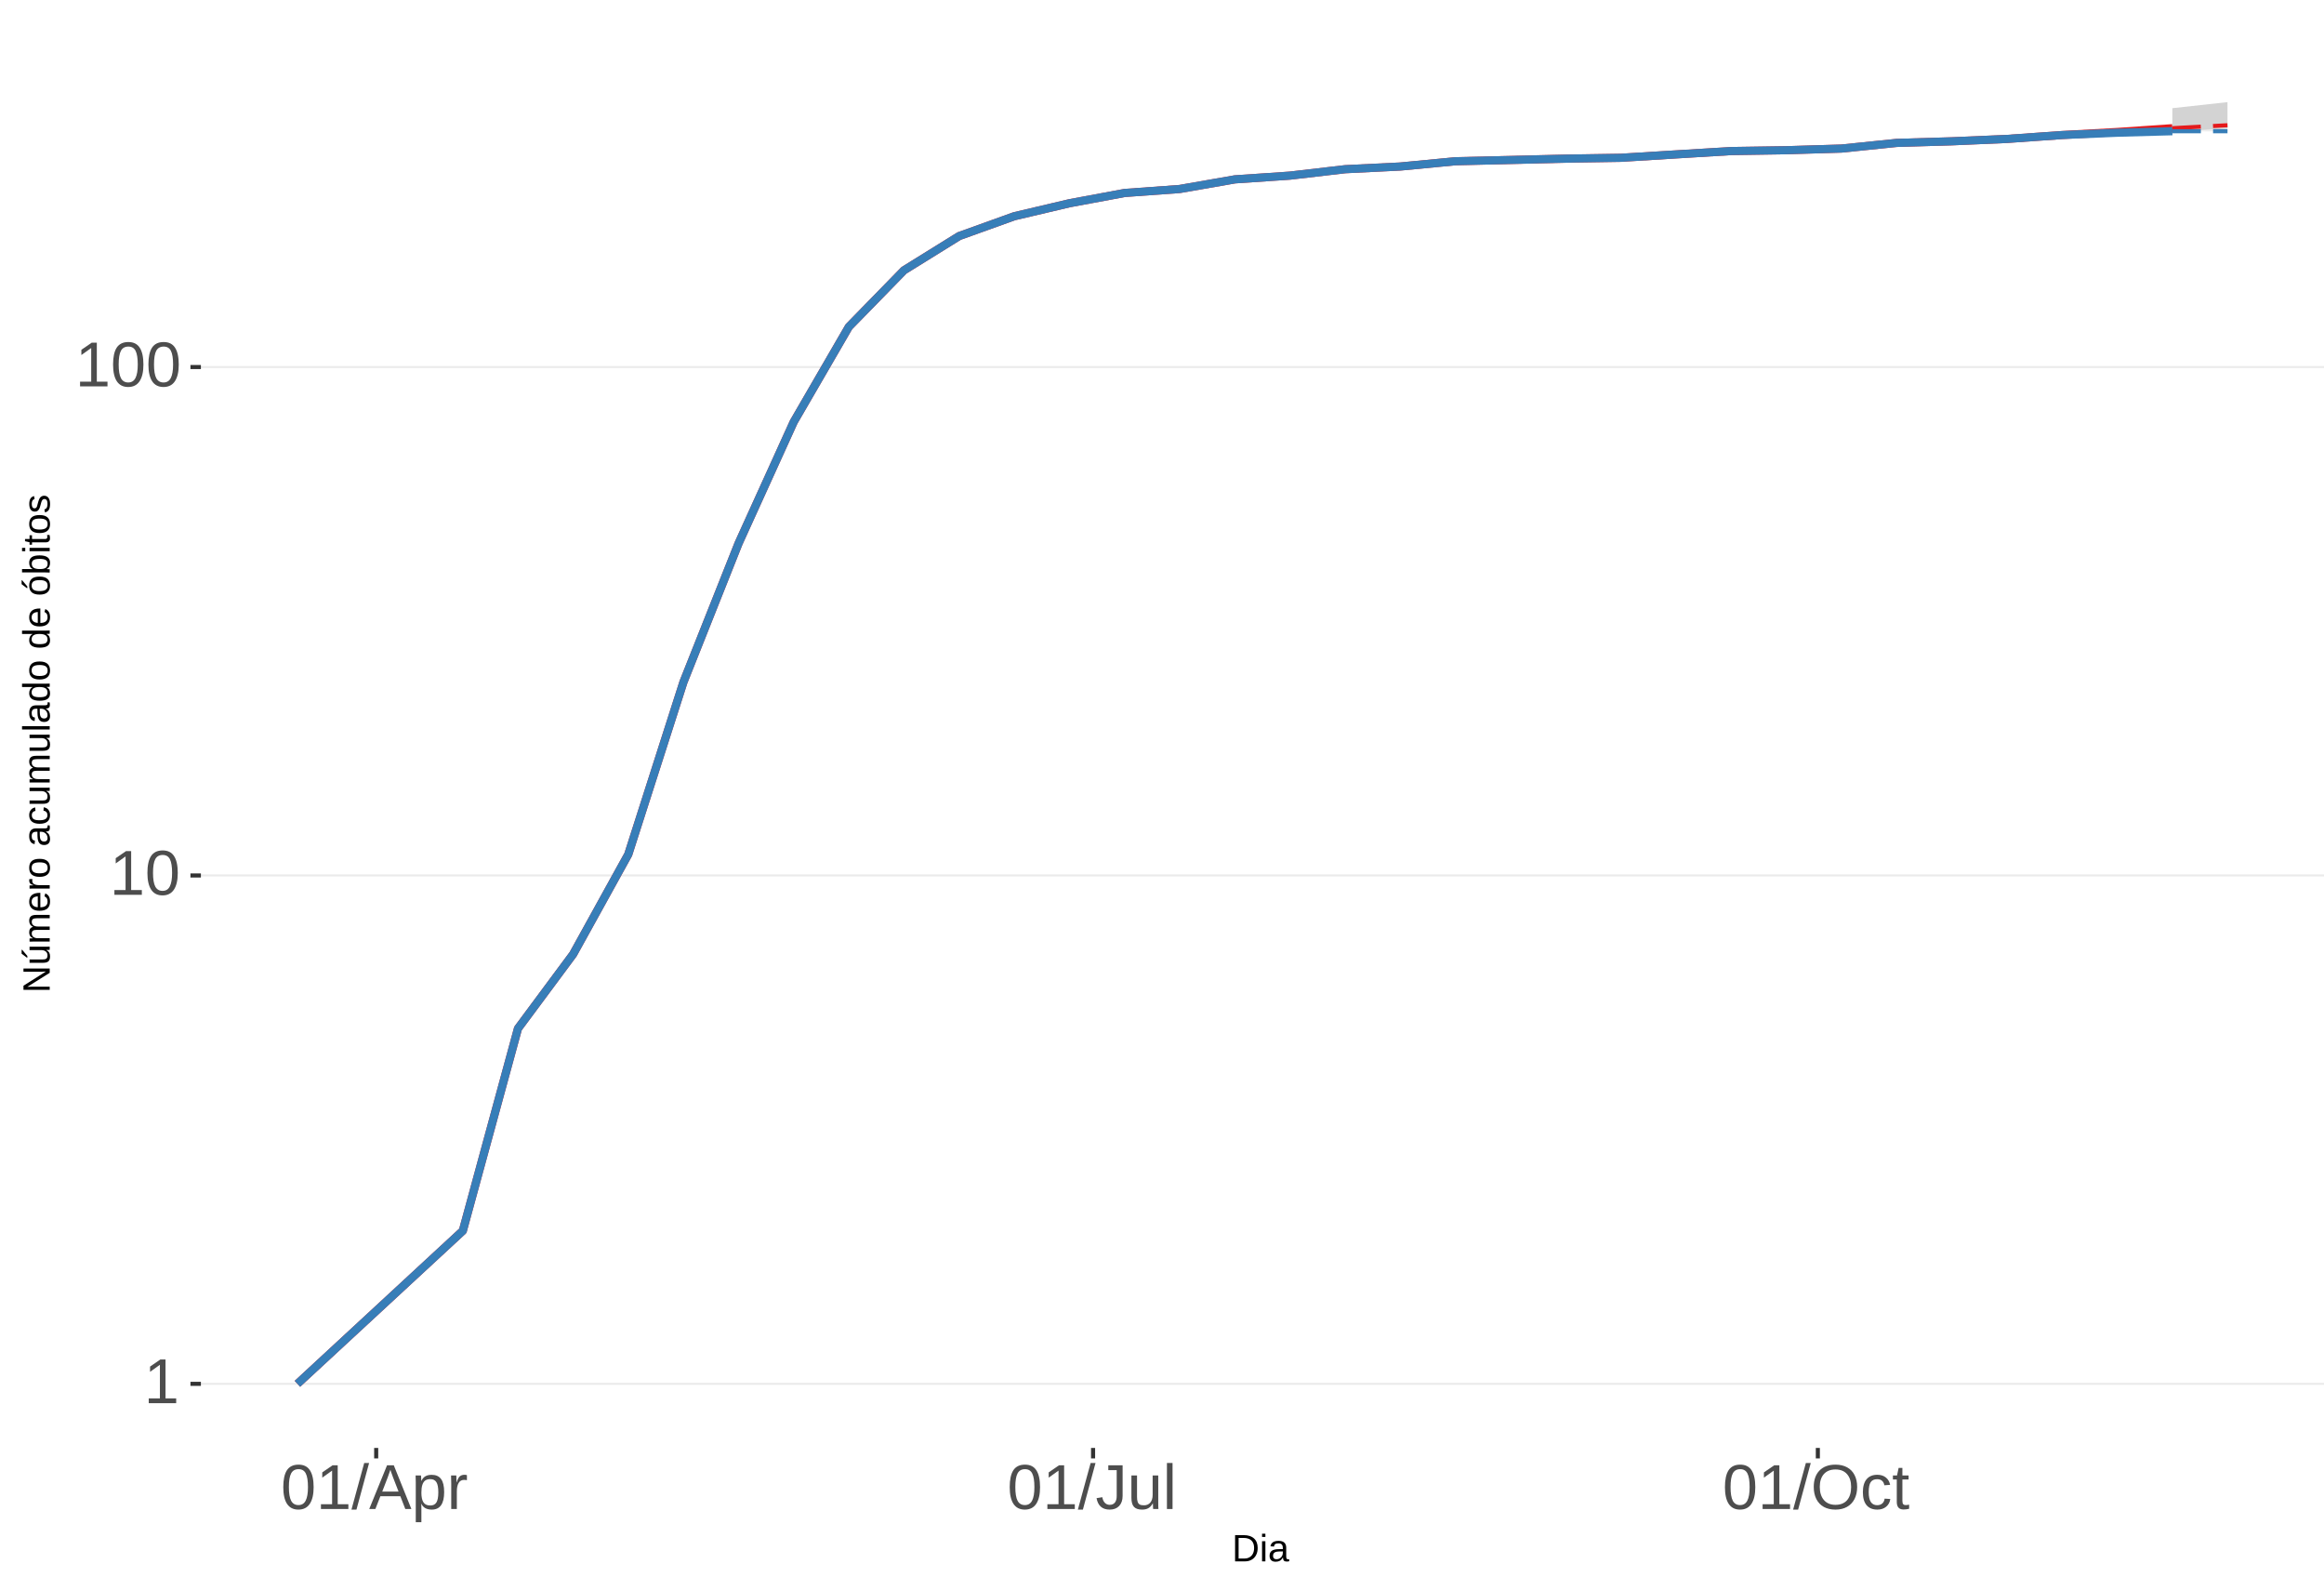
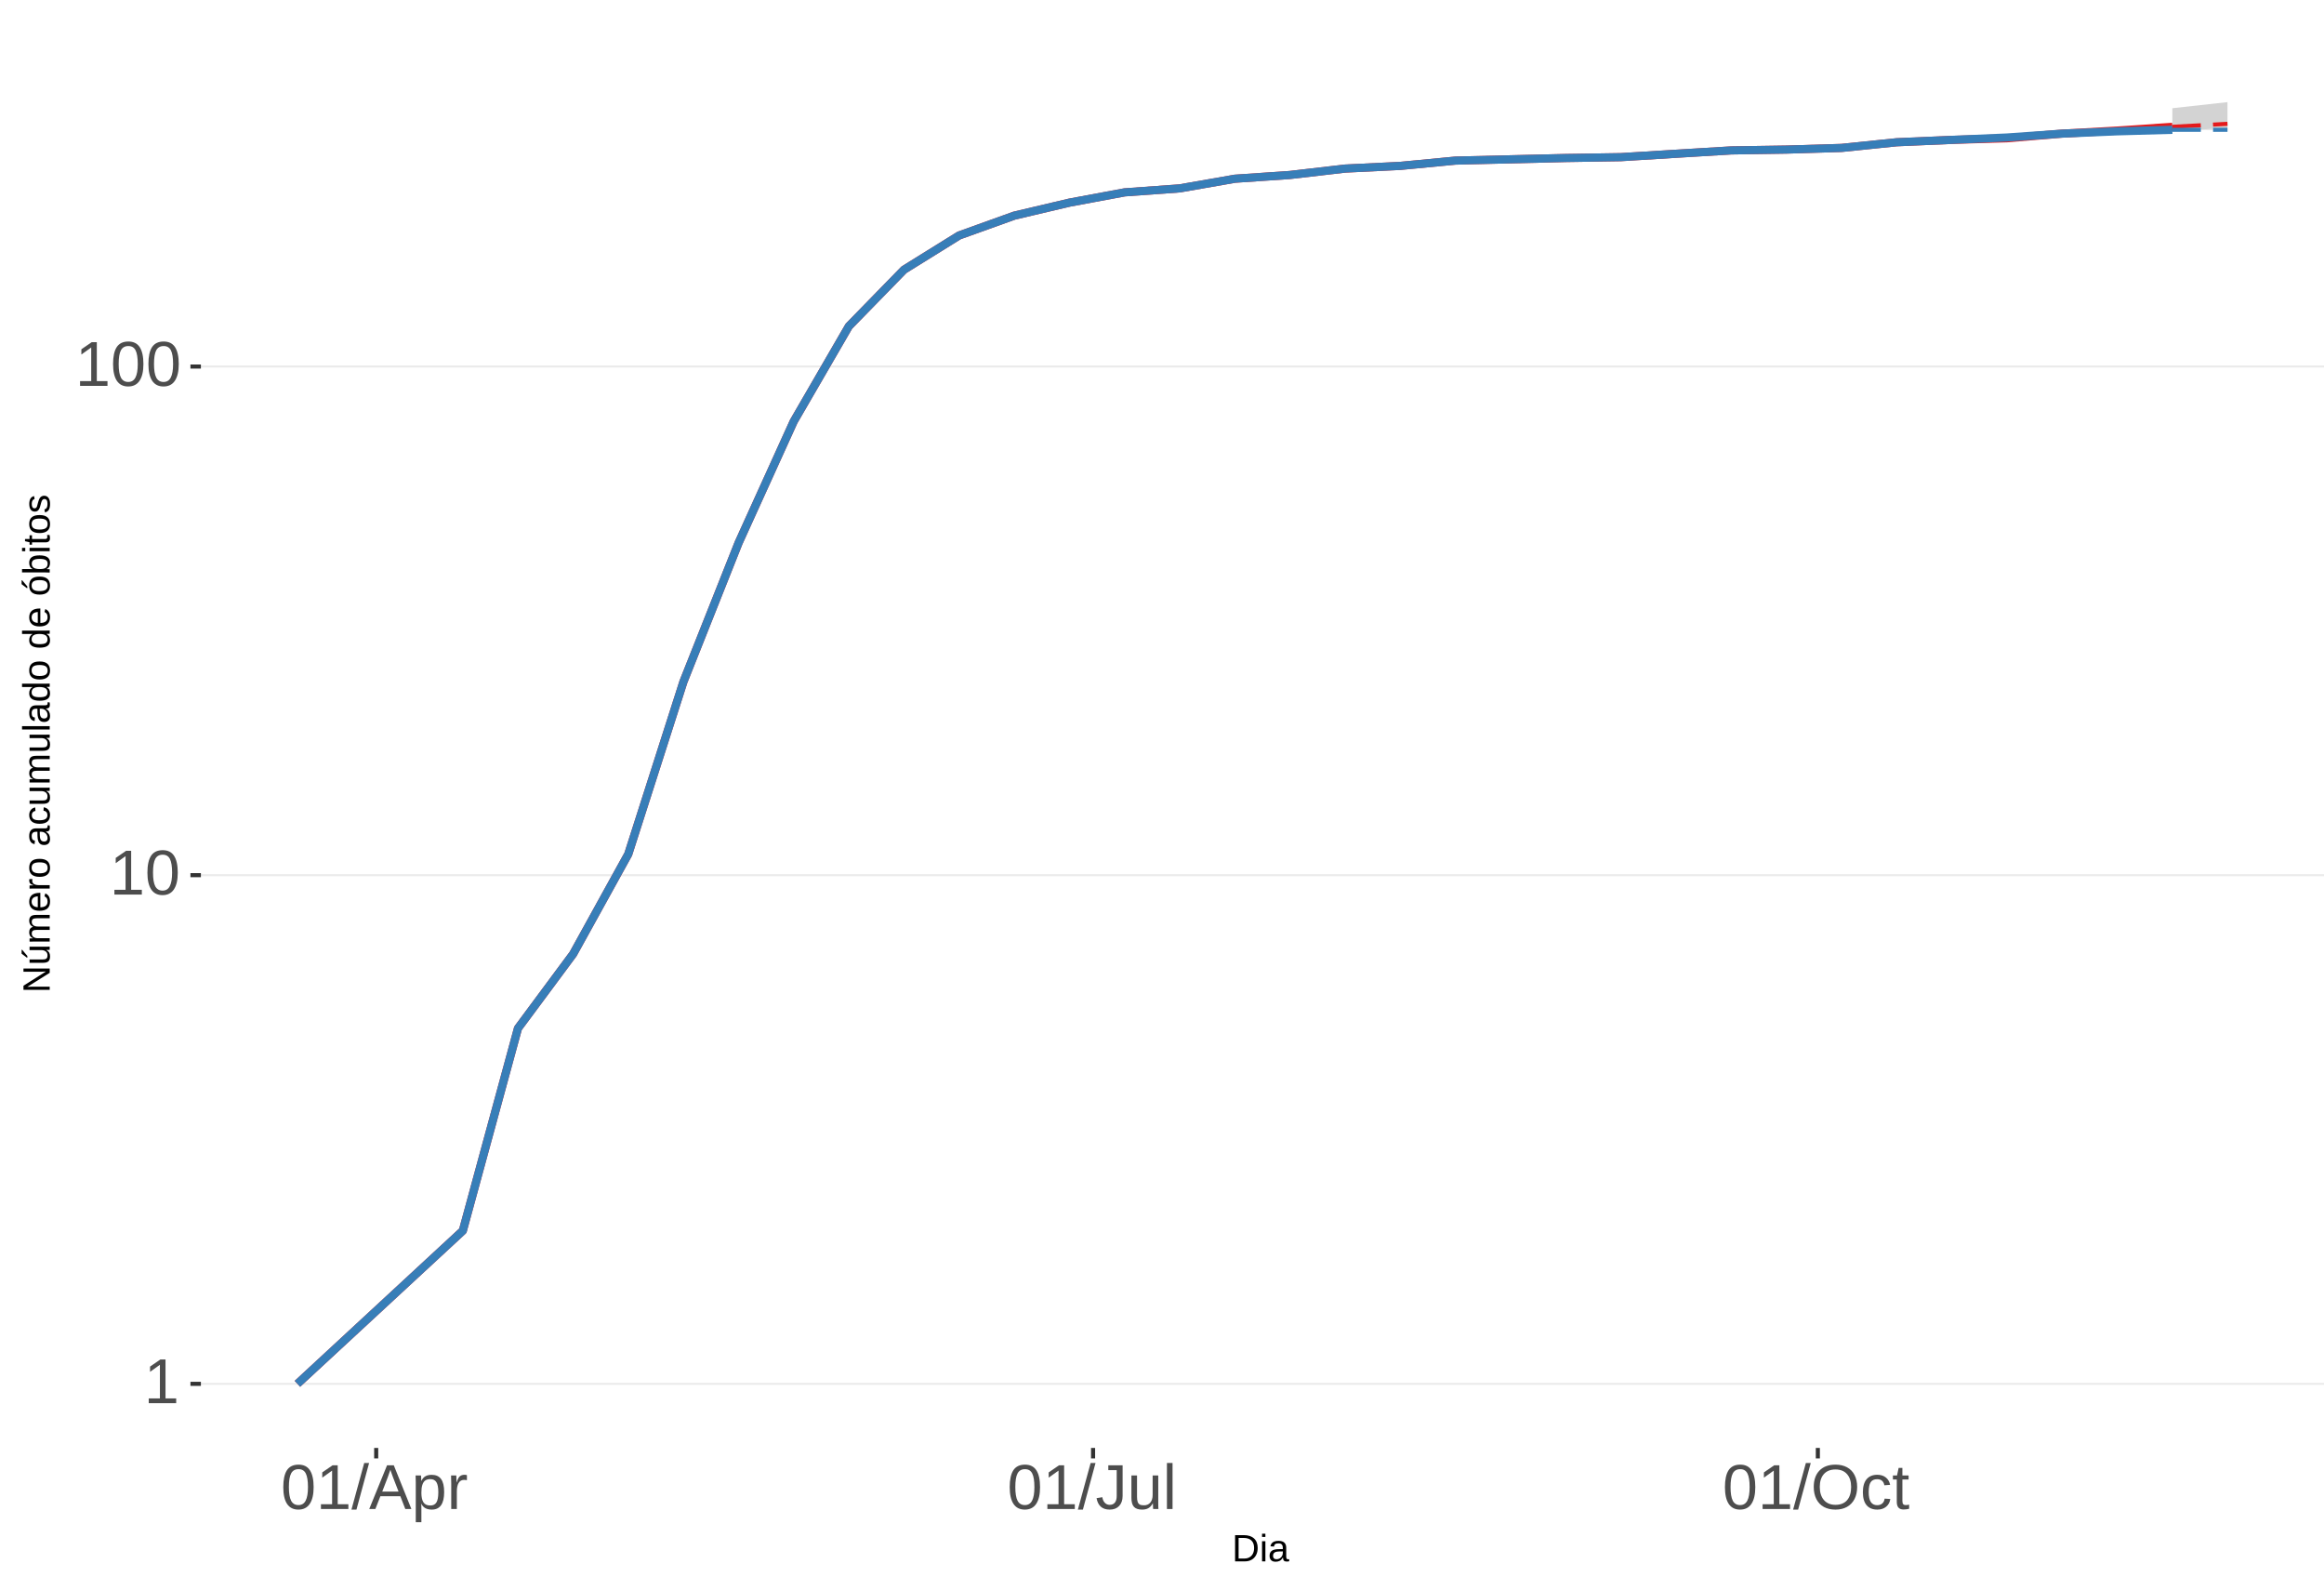
<svg xmlns="http://www.w3.org/2000/svg" xmlns:xlink="http://www.w3.org/1999/xlink" width="609pt" height="413pt" viewBox="0 0 609 413" version="1.1">
  <defs>
    <g>
      <symbol overflow="visible" id="glyph0-0">
        <path style="stroke:none;" d="M 1.672 -11.453 L 10.812 -11.453 L 10.812 0 L 1.672 0 Z M 2.281 -10.844 L 2.281 -0.625 L 10.203 -0.625 L 10.203 -10.844 Z M 2.281 -10.844 " />
      </symbol>
      <symbol overflow="visible" id="glyph0-1">
        <path style="stroke:none;" d="M 1.266 0 L 1.266 -1.25 L 4.188 -1.25 L 4.188 -10.062 L 1.609 -8.219 L 1.609 -9.594 L 4.312 -11.453 L 5.656 -11.453 L 5.656 -1.25 L 8.453 -1.25 L 8.453 0 Z M 1.266 0 " />
      </symbol>
      <symbol overflow="visible" id="glyph0-2">
        <path style="stroke:none;" d="M 8.609 -5.734 C 8.609 -3.816 8.27 -2.352 7.594 -1.344 C 6.926 -0.344 5.93 0.156 4.609 0.156 C 3.297 0.156 2.305 -0.344 1.641 -1.344 C 0.984 -2.344 0.656 -3.805 0.656 -5.734 C 0.656 -7.703 0.973 -9.176 1.609 -10.156 C 2.254 -11.133 3.27 -11.625 4.656 -11.625 C 6.008 -11.625 7.004 -11.129 7.641 -10.141 C 8.285 -9.148 8.609 -7.68 8.609 -5.734 Z M 7.125 -5.734 C 7.125 -7.391 6.93 -8.586 6.547 -9.328 C 6.172 -10.066 5.539 -10.438 4.656 -10.438 C 3.758 -10.438 3.113 -10.07 2.719 -9.344 C 2.32 -8.613 2.125 -7.41 2.125 -5.734 C 2.125 -4.109 2.32 -2.914 2.719 -2.156 C 3.125 -1.406 3.758 -1.031 4.625 -1.031 C 5.488 -1.031 6.117 -1.414 6.516 -2.188 C 6.922 -2.957 7.125 -4.141 7.125 -5.734 Z M 7.125 -5.734 " />
      </symbol>
      <symbol overflow="visible" id="glyph0-3">
        <path style="stroke:none;" d="M 0 0.156 L 3.344 -12.062 L 4.625 -12.062 L 1.312 0.156 Z M 0 0.156 " />
      </symbol>
      <symbol overflow="visible" id="glyph0-4">
        <path style="stroke:none;" d="M 9.484 0 L 8.188 -3.344 L 2.953 -3.344 L 1.641 0 L 0.031 0 L 4.703 -11.453 L 6.469 -11.453 L 11.078 0 Z M 5.578 -10.281 L 5.5 -10.062 C 5.363 -9.613 5.16 -9.035 4.891 -8.328 L 3.438 -4.562 L 7.719 -4.562 L 6.25 -8.344 C 6.094 -8.719 5.941 -9.141 5.797 -9.609 Z M 5.578 -10.281 " />
      </symbol>
      <symbol overflow="visible" id="glyph0-5">
        <path style="stroke:none;" d="M 8.562 -4.438 C 8.562 -1.375 7.484 0.156 5.328 0.156 C 3.973 0.156 3.062 -0.348 2.594 -1.359 L 2.547 -1.359 C 2.578 -1.316 2.594 -0.859 2.594 0.016 L 2.594 3.453 L 1.125 3.453 L 1.125 -7 C 1.125 -7.906 1.109 -8.504 1.078 -8.797 L 2.484 -8.797 C 2.492 -8.773 2.504 -8.695 2.516 -8.562 C 2.523 -8.438 2.535 -8.234 2.547 -7.953 C 2.555 -7.68 2.562 -7.492 2.562 -7.391 L 2.609 -7.391 C 2.867 -7.93 3.211 -8.328 3.641 -8.578 C 4.066 -8.828 4.629 -8.953 5.328 -8.953 C 6.41 -8.953 7.219 -8.586 7.75 -7.859 C 8.289 -7.141 8.562 -6 8.562 -4.438 Z M 7.031 -4.406 C 7.031 -5.633 6.863 -6.508 6.531 -7.031 C 6.195 -7.562 5.672 -7.828 4.953 -7.828 C 4.367 -7.828 3.91 -7.703 3.578 -7.453 C 3.254 -7.211 3.008 -6.832 2.844 -6.312 C 2.676 -5.789 2.594 -5.117 2.594 -4.297 C 2.594 -3.141 2.773 -2.285 3.141 -1.734 C 3.504 -1.191 4.102 -0.922 4.938 -0.922 C 5.664 -0.922 6.195 -1.188 6.531 -1.719 C 6.863 -2.25 7.031 -3.145 7.031 -4.406 Z M 7.031 -4.406 " />
      </symbol>
      <symbol overflow="visible" id="glyph0-6">
        <path style="stroke:none;" d="M 1.156 0 L 1.156 -6.75 C 1.156 -7.363 1.141 -8.047 1.109 -8.797 L 2.484 -8.797 C 2.523 -7.797 2.547 -7.195 2.547 -7 L 2.594 -7 C 2.82 -7.758 3.086 -8.273 3.391 -8.547 C 3.691 -8.828 4.117 -8.969 4.672 -8.969 C 4.867 -8.969 5.066 -8.938 5.266 -8.875 L 5.266 -7.547 C 5.078 -7.598 4.816 -7.625 4.484 -7.625 C 3.879 -7.625 3.414 -7.359 3.094 -6.828 C 2.781 -6.305 2.625 -5.562 2.625 -4.594 L 2.625 0 Z M 1.156 0 " />
      </symbol>
      <symbol overflow="visible" id="glyph0-7">
        <path style="stroke:none;" d="M 3.719 0.156 C 1.781 0.156 0.629 -0.844 0.266 -2.844 L 1.781 -3.094 C 1.875 -2.469 2.094 -1.977 2.438 -1.625 C 2.781 -1.27 3.207 -1.094 3.719 -1.094 C 4.289 -1.094 4.738 -1.285 5.062 -1.672 C 5.383 -2.066 5.547 -2.641 5.547 -3.391 L 5.547 -10.188 L 3.344 -10.188 L 3.344 -11.453 L 7.094 -11.453 L 7.094 -3.422 C 7.094 -2.305 6.789 -1.43 6.188 -0.797 C 5.582 -0.16 4.758 0.156 3.719 0.156 Z M 3.719 0.156 " />
      </symbol>
      <symbol overflow="visible" id="glyph0-8">
        <path style="stroke:none;" d="M 2.547 -8.797 L 2.547 -3.219 C 2.547 -2.633 2.602 -2.18 2.719 -1.859 C 2.832 -1.547 3.016 -1.316 3.266 -1.172 C 3.516 -1.035 3.883 -0.969 4.375 -0.969 C 5.07 -0.969 5.625 -1.207 6.031 -1.688 C 6.438 -2.176 6.641 -2.848 6.641 -3.703 L 6.641 -8.797 L 8.109 -8.797 L 8.109 -1.875 C 8.109 -0.852 8.125 -0.227 8.156 0 L 6.781 0 C 6.77 -0.031 6.758 -0.102 6.75 -0.219 C 6.75 -0.344 6.742 -0.477 6.734 -0.625 C 6.723 -0.781 6.711 -1.07 6.703 -1.5 L 6.688 -1.5 C 6.352 -0.895 5.961 -0.469 5.516 -0.219 C 5.078 0.031 4.531 0.156 3.875 0.156 C 2.906 0.156 2.195 -0.082 1.75 -0.562 C 1.301 -1.039 1.078 -1.832 1.078 -2.938 L 1.078 -8.797 Z M 2.547 -8.797 " />
      </symbol>
      <symbol overflow="visible" id="glyph0-9">
        <path style="stroke:none;" d="M 1.125 0 L 1.125 -12.062 L 2.594 -12.062 L 2.594 0 Z M 1.125 0 " />
      </symbol>
      <symbol overflow="visible" id="glyph0-10">
        <path style="stroke:none;" d="M 12.156 -5.781 C 12.156 -4.582 11.926 -3.531 11.469 -2.625 C 11.008 -1.727 10.352 -1.039 9.5 -0.562 C 8.645 -0.082 7.633 0.156 6.469 0.156 C 5.289 0.156 4.273 -0.078 3.422 -0.547 C 2.566 -1.023 1.91 -1.719 1.453 -2.625 C 1.004 -3.531 0.781 -4.582 0.781 -5.781 C 0.781 -7.613 1.281 -9.047 2.281 -10.078 C 3.289 -11.109 4.691 -11.625 6.484 -11.625 C 7.648 -11.625 8.66 -11.391 9.516 -10.922 C 10.367 -10.461 11.02 -9.789 11.469 -8.906 C 11.926 -8.031 12.156 -6.988 12.156 -5.781 Z M 10.578 -5.781 C 10.578 -7.207 10.219 -8.328 9.5 -9.141 C 8.789 -9.953 7.785 -10.359 6.484 -10.359 C 5.172 -10.359 4.156 -9.957 3.438 -9.156 C 2.719 -8.352 2.359 -7.227 2.359 -5.781 C 2.359 -4.344 2.719 -3.203 3.438 -2.359 C 4.164 -1.516 5.176 -1.094 6.469 -1.094 C 7.789 -1.094 8.805 -1.5 9.516 -2.312 C 10.223 -3.133 10.578 -4.289 10.578 -5.781 Z M 10.578 -5.781 " />
      </symbol>
      <symbol overflow="visible" id="glyph0-11">
        <path style="stroke:none;" d="M 2.234 -4.438 C 2.234 -3.27 2.414 -2.406 2.781 -1.844 C 3.156 -1.281 3.711 -1 4.453 -1 C 4.973 -1 5.406 -1.141 5.75 -1.422 C 6.102 -1.703 6.32 -2.133 6.406 -2.719 L 7.891 -2.625 C 7.773 -1.77 7.41 -1.094 6.797 -0.594 C 6.191 -0.094 5.426 0.156 4.5 0.156 C 3.27 0.156 2.328 -0.227 1.672 -1 C 1.023 -1.781 0.703 -2.914 0.703 -4.406 C 0.703 -5.883 1.023 -7.016 1.672 -7.797 C 2.328 -8.578 3.266 -8.969 4.484 -8.969 C 5.379 -8.969 6.125 -8.734 6.719 -8.266 C 7.312 -7.797 7.688 -7.148 7.844 -6.328 L 6.328 -6.219 C 6.254 -6.707 6.062 -7.094 5.75 -7.375 C 5.445 -7.664 5.008 -7.812 4.438 -7.812 C 3.664 -7.812 3.102 -7.551 2.75 -7.031 C 2.406 -6.52 2.234 -5.656 2.234 -4.438 Z M 2.234 -4.438 " />
      </symbol>
      <symbol overflow="visible" id="glyph0-12">
        <path style="stroke:none;" d="M 4.5 -0.062 C 4.02 0.062 3.531 0.125 3.031 0.125 C 1.852 0.125 1.266 -0.535 1.266 -1.859 L 1.266 -7.734 L 0.25 -7.734 L 0.25 -8.797 L 1.328 -8.797 L 1.75 -10.766 L 2.734 -10.766 L 2.734 -8.797 L 4.359 -8.797 L 4.359 -7.734 L 2.734 -7.734 L 2.734 -2.172 C 2.734 -1.754 2.801 -1.457 2.938 -1.281 C 3.07 -1.113 3.312 -1.031 3.656 -1.031 C 3.852 -1.031 4.133 -1.066 4.5 -1.141 Z M 4.5 -0.062 " />
      </symbol>
      <symbol overflow="visible" id="glyph1-0">
        <path style="stroke:none;" d="M 1 -6.875 L 6.5 -6.875 L 6.5 0 L 1 0 Z M 1.375 -6.516 L 1.375 -0.375 L 6.125 -0.375 L 6.125 -6.516 Z M 1.375 -6.516 " />
      </symbol>
      <symbol overflow="visible" id="glyph1-1">
        <path style="stroke:none;" d="M 6.75 -3.516 C 6.75 -2.805 6.609 -2.18 6.328 -1.641 C 6.047 -1.109 5.648 -0.703 5.141 -0.422 C 4.641 -0.141 4.055 0 3.391 0 L 0.828 0 L 0.828 -6.875 L 3.094 -6.875 C 4.258 -6.875 5.16 -6.582 5.797 -6 C 6.43 -5.414 6.75 -4.586 6.75 -3.516 Z M 5.812 -3.516 C 5.812 -4.367 5.578 -5.02 5.109 -5.469 C 4.641 -5.914 3.961 -6.141 3.078 -6.141 L 1.75 -6.141 L 1.75 -0.75 L 3.281 -0.75 C 3.789 -0.75 4.234 -0.859 4.609 -1.078 C 4.992 -1.297 5.289 -1.613 5.5 -2.031 C 5.707 -2.445 5.812 -2.941 5.812 -3.516 Z M 5.812 -3.516 " />
      </symbol>
      <symbol overflow="visible" id="glyph1-2">
        <path style="stroke:none;" d="M 0.672 -6.406 L 0.672 -7.25 L 1.547 -7.25 L 1.547 -6.406 Z M 0.672 0 L 0.672 -5.281 L 1.547 -5.281 L 1.547 0 Z M 0.672 0 " />
      </symbol>
      <symbol overflow="visible" id="glyph1-3">
        <path style="stroke:none;" d="M 2.016 0.094 C 1.484 0.094 1.082 -0.047 0.812 -0.328 C 0.551 -0.609 0.422 -0.988 0.422 -1.469 C 0.422 -2.02 0.598 -2.441 0.953 -2.734 C 1.316 -3.023 1.898 -3.18 2.703 -3.203 L 3.891 -3.219 L 3.891 -3.516 C 3.891 -3.941 3.797 -4.25 3.609 -4.438 C 3.43 -4.625 3.148 -4.719 2.766 -4.719 C 2.367 -4.719 2.078 -4.648 1.891 -4.516 C 1.711 -4.379 1.609 -4.164 1.578 -3.875 L 0.656 -3.953 C 0.812 -4.898 1.52 -5.375 2.781 -5.375 C 3.445 -5.375 3.945 -5.223 4.281 -4.922 C 4.613 -4.617 4.781 -4.18 4.781 -3.609 L 4.781 -1.328 C 4.781 -1.066 4.812 -0.867 4.875 -0.734 C 4.945 -0.609 5.082 -0.547 5.281 -0.547 C 5.363 -0.547 5.457 -0.555 5.562 -0.578 L 5.562 -0.031 C 5.344 0.02 5.117 0.047 4.891 0.047 C 4.555 0.047 4.316 -0.035 4.172 -0.203 C 4.023 -0.379 3.941 -0.648 3.922 -1.016 L 3.891 -1.016 C 3.672 -0.609 3.41 -0.32 3.109 -0.156 C 2.805 0.008 2.441 0.094 2.016 0.094 Z M 2.219 -0.562 C 2.539 -0.562 2.828 -0.633 3.078 -0.781 C 3.328 -0.926 3.523 -1.125 3.672 -1.375 C 3.816 -1.633 3.891 -1.898 3.891 -2.172 L 3.891 -2.609 L 2.938 -2.594 C 2.52 -2.582 2.203 -2.535 1.984 -2.453 C 1.773 -2.379 1.613 -2.258 1.5 -2.094 C 1.383 -1.938 1.328 -1.723 1.328 -1.453 C 1.328 -1.172 1.406 -0.953 1.562 -0.797 C 1.719 -0.641 1.938 -0.562 2.219 -0.562 Z M 2.219 -0.562 " />
      </symbol>
      <symbol overflow="visible" id="glyph2-0">
        <path style="stroke:none;" d="M -6.875 -1 L -6.875 -6.5 L 0 -6.5 L 0 -1 Z M -6.516 -1.375 L -0.375 -1.375 L -0.375 -6.125 L -6.516 -6.125 Z M -6.516 -1.375 " />
      </symbol>
      <symbol overflow="visible" id="glyph2-1">
        <path style="stroke:none;" d="M 0 -5.281 L -5.859 -1.609 L -5.391 -1.625 L -4.578 -1.656 L 0 -1.656 L 0 -0.828 L -6.875 -0.828 L -6.875 -1.906 L -0.984 -5.625 C -1.617 -5.582 -2.082 -5.562 -2.375 -5.562 L -6.875 -5.562 L -6.875 -6.406 L 0 -6.406 Z M 0 -5.281 " />
      </symbol>
      <symbol overflow="visible" id="glyph2-2">
        <path style="stroke:none;" d="M -5.281 -1.562 L -1.938 -1.562 C -1.582 -1.562 -1.305 -1.594 -1.109 -1.656 C -0.922 -1.727 -0.785 -1.836 -0.703 -1.984 C -0.617 -2.141 -0.578 -2.363 -0.578 -2.656 C -0.578 -3.07 -0.723 -3.398 -1.016 -3.641 C -1.305 -3.891 -1.707 -4.016 -2.219 -4.016 L -5.281 -4.016 L -5.281 -4.906 L -1.125 -4.906 C -0.508 -4.906 -0.133 -4.91 0 -4.922 L 0 -4.094 C -0.02 -4.094 -0.062 -4.086 -0.125 -4.078 C -0.195 -4.078 -0.281 -4.07 -0.375 -4.062 C -0.469 -4.062 -0.645 -4.062 -0.906 -4.062 L -0.906 -4.047 C -0.539 -3.848 -0.281 -3.613 -0.125 -3.344 C 0.02 -3.082 0.094 -2.754 0.094 -2.359 C 0.094 -1.773 -0.047 -1.348 -0.328 -1.078 C -0.617 -0.816 -1.098 -0.688 -1.766 -0.688 L -5.281 -0.688 Z M -5.859 -2.031 L -5.969 -2.031 L -7.359 -3.078 L -7.359 -4.094 L -7.219 -4.094 L -5.859 -2.484 Z M -5.859 -2.031 " />
      </symbol>
      <symbol overflow="visible" id="glyph2-3">
        <path style="stroke:none;" d="M 0 -3.75 L -3.344 -3.75 C -3.852 -3.75 -4.207 -3.676 -4.406 -3.531 C -4.602 -3.395 -4.703 -3.145 -4.703 -2.781 C -4.703 -2.406 -4.555 -2.109 -4.266 -1.891 C -3.984 -1.672 -3.582 -1.562 -3.062 -1.562 L 0 -1.562 L 0 -0.688 L -4.156 -0.688 C -4.77 -0.688 -5.145 -0.68 -5.281 -0.672 L -5.281 -1.5 C -5.27 -1.5 -5.227 -1.5 -5.156 -1.5 C -5.082 -1.508 -5 -1.516 -4.906 -1.516 C -4.812 -1.523 -4.633 -1.531 -4.375 -1.531 L -4.375 -1.547 C -4.75 -1.734 -5.008 -1.945 -5.156 -2.188 C -5.301 -2.438 -5.375 -2.738 -5.375 -3.094 C -5.375 -3.488 -5.297 -3.801 -5.141 -4.031 C -4.984 -4.27 -4.727 -4.438 -4.375 -4.531 L -4.375 -4.547 C -4.727 -4.723 -4.984 -4.941 -5.141 -5.203 C -5.297 -5.461 -5.375 -5.773 -5.375 -6.141 C -5.375 -6.672 -5.227 -7.055 -4.938 -7.297 C -4.656 -7.547 -4.18 -7.672 -3.516 -7.672 L 0 -7.672 L 0 -6.797 L -3.344 -6.797 C -3.852 -6.797 -4.207 -6.723 -4.406 -6.578 C -4.602 -6.441 -4.703 -6.191 -4.703 -5.828 C -4.703 -5.453 -4.555 -5.156 -4.266 -4.938 C -3.984 -4.727 -3.582 -4.625 -3.062 -4.625 L 0 -4.625 Z M 0 -3.75 " />
      </symbol>
      <symbol overflow="visible" id="glyph2-4">
        <path style="stroke:none;" d="M -2.453 -1.344 C -1.848 -1.344 -1.379 -1.469 -1.047 -1.719 C -0.723 -1.969 -0.562 -2.336 -0.562 -2.828 C -0.562 -3.203 -0.633 -3.504 -0.781 -3.734 C -0.938 -3.961 -1.133 -4.117 -1.375 -4.203 L -1.156 -4.969 C -0.32 -4.656 0.094 -3.941 0.094 -2.828 C 0.094 -2.047 -0.133 -1.445 -0.594 -1.031 C -1.062 -0.625 -1.754 -0.422 -2.672 -0.422 C -3.547 -0.422 -4.211 -0.625 -4.672 -1.031 C -5.141 -1.445 -5.375 -2.031 -5.375 -2.781 C -5.375 -4.344 -4.441 -5.125 -2.578 -5.125 L -2.453 -5.125 Z M -3.125 -4.203 C -3.688 -4.16 -4.094 -4.02 -4.344 -3.781 C -4.602 -3.551 -4.734 -3.219 -4.734 -2.781 C -4.734 -2.352 -4.586 -2.016 -4.297 -1.766 C -4.016 -1.516 -3.625 -1.379 -3.125 -1.359 Z M -3.125 -4.203 " />
      </symbol>
      <symbol overflow="visible" id="glyph2-5">
        <path style="stroke:none;" d="M 0 -0.688 L -4.047 -0.688 C -4.422 -0.688 -4.832 -0.68 -5.281 -0.672 L -5.281 -1.5 C -4.688 -1.52 -4.328 -1.531 -4.203 -1.531 L -4.203 -1.547 C -4.66 -1.691 -4.969 -1.852 -5.125 -2.031 C -5.289 -2.219 -5.375 -2.477 -5.375 -2.812 C -5.375 -2.926 -5.359 -3.047 -5.328 -3.172 L -4.531 -3.172 C -4.562 -3.047 -4.578 -2.891 -4.578 -2.703 C -4.578 -2.336 -4.422 -2.055 -4.109 -1.859 C -3.797 -1.672 -3.344 -1.578 -2.75 -1.578 L 0 -1.578 Z M 0 -0.688 " />
      </symbol>
      <symbol overflow="visible" id="glyph2-6">
        <path style="stroke:none;" d="M -2.641 -5.141 C -1.723 -5.141 -1.035 -4.938 -0.578 -4.531 C -0.129 -4.125 0.094 -3.535 0.094 -2.766 C 0.094 -1.992 -0.141 -1.41 -0.609 -1.016 C -1.078 -0.617 -1.754 -0.422 -2.641 -0.422 C -4.461 -0.422 -5.375 -1.207 -5.375 -2.781 C -5.375 -3.594 -5.148 -4.188 -4.703 -4.562 C -4.266 -4.945 -3.578 -5.141 -2.641 -5.141 Z M -2.641 -4.219 C -3.367 -4.219 -3.898 -4.109 -4.234 -3.891 C -4.566 -3.672 -4.734 -3.305 -4.734 -2.797 C -4.734 -2.285 -4.562 -1.914 -4.219 -1.688 C -3.883 -1.457 -3.359 -1.344 -2.641 -1.344 C -1.953 -1.344 -1.43 -1.453 -1.078 -1.672 C -0.723 -1.898 -0.547 -2.258 -0.547 -2.75 C -0.547 -3.281 -0.711 -3.656 -1.047 -3.875 C -1.391 -4.102 -1.922 -4.219 -2.641 -4.219 Z M -2.641 -4.219 " />
      </symbol>
      <symbol overflow="visible" id="glyph2-7">
        <path style="stroke:none;" d="" />
      </symbol>
      <symbol overflow="visible" id="glyph2-8">
        <path style="stroke:none;" d="M 0.094 -2.016 C 0.094 -1.484 -0.047 -1.082 -0.328 -0.812 C -0.609 -0.551 -0.988 -0.422 -1.469 -0.422 C -2.02 -0.422 -2.441 -0.598 -2.734 -0.953 C -3.023 -1.316 -3.18 -1.898 -3.203 -2.703 L -3.219 -3.891 L -3.516 -3.891 C -3.941 -3.891 -4.25 -3.797 -4.438 -3.609 C -4.625 -3.43 -4.719 -3.148 -4.719 -2.766 C -4.719 -2.367 -4.648 -2.078 -4.516 -1.891 C -4.379 -1.711 -4.164 -1.609 -3.875 -1.578 L -3.953 -0.656 C -4.898 -0.812 -5.375 -1.52 -5.375 -2.781 C -5.375 -3.445 -5.223 -3.945 -4.922 -4.281 C -4.617 -4.613 -4.18 -4.781 -3.609 -4.781 L -1.328 -4.781 C -1.066 -4.781 -0.867 -4.812 -0.734 -4.875 C -0.609 -4.945 -0.547 -5.082 -0.547 -5.281 C -0.547 -5.363 -0.555 -5.457 -0.578 -5.562 L -0.031 -5.562 C 0.02 -5.344 0.047 -5.117 0.047 -4.891 C 0.047 -4.555 -0.035 -4.316 -0.203 -4.172 C -0.379 -4.023 -0.648 -3.941 -1.016 -3.922 L -1.016 -3.891 C -0.609 -3.672 -0.32 -3.41 -0.156 -3.109 C 0.008 -2.805 0.094 -2.441 0.094 -2.016 Z M -0.562 -2.219 C -0.562 -2.539 -0.633 -2.828 -0.781 -3.078 C -0.926 -3.328 -1.125 -3.523 -1.375 -3.672 C -1.633 -3.816 -1.898 -3.891 -2.172 -3.891 L -2.609 -3.891 L -2.594 -2.938 C -2.582 -2.52 -2.535 -2.203 -2.453 -1.984 C -2.379 -1.773 -2.258 -1.613 -2.094 -1.5 C -1.938 -1.383 -1.723 -1.328 -1.453 -1.328 C -1.172 -1.328 -0.953 -1.406 -0.797 -1.562 C -0.641 -1.719 -0.562 -1.938 -0.562 -2.219 Z M -0.562 -2.219 " />
      </symbol>
      <symbol overflow="visible" id="glyph2-9">
        <path style="stroke:none;" d="M -2.672 -1.344 C -1.961 -1.344 -1.438 -1.453 -1.094 -1.672 C -0.758 -1.891 -0.594 -2.223 -0.594 -2.672 C -0.594 -2.984 -0.676 -3.242 -0.844 -3.453 C -1.02 -3.672 -1.281 -3.801 -1.625 -3.844 L -1.578 -4.734 C -1.066 -4.672 -0.66 -4.457 -0.359 -4.094 C -0.055 -3.727 0.094 -3.266 0.094 -2.703 C 0.094 -1.961 -0.133 -1.395 -0.594 -1 C -1.062 -0.613 -1.742 -0.422 -2.641 -0.422 C -3.535 -0.422 -4.211 -0.613 -4.672 -1 C -5.141 -1.395 -5.375 -1.957 -5.375 -2.688 C -5.375 -3.227 -5.234 -3.676 -4.953 -4.031 C -4.68 -4.395 -4.297 -4.617 -3.797 -4.703 L -3.734 -3.797 C -4.023 -3.754 -4.254 -3.641 -4.422 -3.453 C -4.598 -3.266 -4.688 -3.004 -4.688 -2.672 C -4.688 -2.203 -4.531 -1.863 -4.219 -1.656 C -3.914 -1.445 -3.398 -1.344 -2.672 -1.344 Z M -2.672 -1.344 " />
      </symbol>
      <symbol overflow="visible" id="glyph2-10">
        <path style="stroke:none;" d="M -5.281 -1.531 L -1.938 -1.531 C -1.582 -1.531 -1.305 -1.562 -1.109 -1.625 C -0.922 -1.695 -0.785 -1.805 -0.703 -1.953 C -0.617 -2.109 -0.578 -2.332 -0.578 -2.625 C -0.578 -3.039 -0.723 -3.367 -1.016 -3.609 C -1.305 -3.859 -1.707 -3.984 -2.219 -3.984 L -5.281 -3.984 L -5.281 -4.875 L -1.125 -4.875 C -0.508 -4.875 -0.133 -4.879 0 -4.891 L 0 -4.062 C -0.02 -4.062 -0.062 -4.055 -0.125 -4.047 C -0.195 -4.047 -0.281 -4.039 -0.375 -4.031 C -0.469 -4.031 -0.645 -4.031 -0.906 -4.031 L -0.906 -4.016 C -0.539 -3.816 -0.281 -3.582 -0.125 -3.312 C 0.02 -3.051 0.094 -2.723 0.094 -2.328 C 0.094 -1.742 -0.047 -1.316 -0.328 -1.047 C -0.617 -0.785 -1.098 -0.656 -1.766 -0.656 L -5.281 -0.656 Z M -5.281 -1.531 " />
      </symbol>
      <symbol overflow="visible" id="glyph2-11">
        <path style="stroke:none;" d="M 0 -0.672 L -7.25 -0.672 L -7.25 -1.547 L 0 -1.547 Z M 0 -0.672 " />
      </symbol>
      <symbol overflow="visible" id="glyph2-12">
        <path style="stroke:none;" d="M -0.844 -4.016 C -0.508 -3.848 -0.27 -3.629 -0.125 -3.359 C 0.02 -3.086 0.094 -2.754 0.094 -2.359 C 0.094 -1.691 -0.129 -1.203 -0.578 -0.891 C -1.023 -0.578 -1.707 -0.422 -2.625 -0.422 C -4.457 -0.422 -5.375 -1.066 -5.375 -2.359 C -5.375 -2.766 -5.301 -3.098 -5.156 -3.359 C -5.008 -3.629 -4.781 -3.848 -4.469 -4.016 L -7.25 -4.016 L -7.25 -4.891 L -1.094 -4.891 C -0.539 -4.891 -0.176 -4.898 0 -4.922 L 0 -4.078 C -0.051 -4.066 -0.172 -4.055 -0.359 -4.047 C -0.547 -4.035 -0.707 -4.031 -0.844 -4.031 Z M -2.641 -1.344 C -1.898 -1.344 -1.367 -1.438 -1.047 -1.625 C -0.734 -1.82 -0.578 -2.145 -0.578 -2.594 C -0.578 -3.082 -0.75 -3.441 -1.094 -3.672 C -1.438 -3.898 -1.973 -4.016 -2.703 -4.016 C -3.398 -4.016 -3.91 -3.898 -4.234 -3.672 C -4.566 -3.441 -4.734 -3.082 -4.734 -2.594 C -4.734 -2.156 -4.566 -1.836 -4.234 -1.641 C -3.91 -1.441 -3.379 -1.344 -2.641 -1.344 Z M -2.641 -1.344 " />
      </symbol>
      <symbol overflow="visible" id="glyph2-13">
        <path style="stroke:none;" d="M -2.641 -5.141 C -1.723 -5.141 -1.035 -4.938 -0.578 -4.531 C -0.129 -4.125 0.094 -3.535 0.094 -2.766 C 0.094 -1.992 -0.141 -1.41 -0.609 -1.016 C -1.078 -0.617 -1.754 -0.422 -2.641 -0.422 C -4.461 -0.422 -5.375 -1.207 -5.375 -2.781 C -5.375 -3.594 -5.148 -4.188 -4.703 -4.562 C -4.266 -4.945 -3.578 -5.141 -2.641 -5.141 Z M -2.641 -4.219 C -3.367 -4.219 -3.898 -4.109 -4.234 -3.891 C -4.566 -3.672 -4.734 -3.305 -4.734 -2.797 C -4.734 -2.285 -4.562 -1.914 -4.219 -1.688 C -3.883 -1.457 -3.359 -1.344 -2.641 -1.344 C -1.953 -1.344 -1.43 -1.453 -1.078 -1.672 C -0.723 -1.898 -0.547 -2.258 -0.547 -2.75 C -0.547 -3.281 -0.711 -3.656 -1.047 -3.875 C -1.391 -4.102 -1.922 -4.219 -2.641 -4.219 Z M -5.859 -2.109 L -5.969 -2.109 L -7.359 -3.156 L -7.359 -4.172 L -7.219 -4.172 L -5.859 -2.562 Z M -5.859 -2.109 " />
      </symbol>
      <symbol overflow="visible" id="glyph2-14">
        <path style="stroke:none;" d="M -2.672 -5.141 C -0.828 -5.141 0.094 -4.492 0.094 -3.203 C 0.094 -2.797 0.02 -2.457 -0.125 -2.188 C -0.27 -1.926 -0.504 -1.711 -0.828 -1.547 C -0.723 -1.547 -0.566 -1.535 -0.359 -1.516 C -0.148 -1.504 -0.031 -1.5 0 -1.5 L 0 -0.641 C -0.176 -0.66 -0.539 -0.672 -1.094 -0.672 L -7.25 -0.672 L -7.25 -1.547 L -5.188 -1.547 C -4.969 -1.547 -4.719 -1.539 -4.438 -1.531 L -4.438 -1.547 C -4.77 -1.711 -5.008 -1.93 -5.156 -2.203 C -5.301 -2.473 -5.375 -2.805 -5.375 -3.203 C -5.375 -3.867 -5.148 -4.359 -4.703 -4.672 C -4.254 -4.984 -3.578 -5.141 -2.672 -5.141 Z M -2.641 -4.219 C -3.379 -4.219 -3.906 -4.117 -4.219 -3.922 C -4.539 -3.734 -4.703 -3.414 -4.703 -2.969 C -4.703 -2.477 -4.531 -2.117 -4.188 -1.891 C -3.852 -1.66 -3.316 -1.547 -2.578 -1.547 C -1.891 -1.547 -1.379 -1.656 -1.047 -1.875 C -0.711 -2.102 -0.547 -2.469 -0.547 -2.969 C -0.547 -3.406 -0.707 -3.723 -1.031 -3.922 C -1.363 -4.117 -1.898 -4.219 -2.641 -4.219 Z M -2.641 -4.219 " />
      </symbol>
      <symbol overflow="visible" id="glyph2-15">
        <path style="stroke:none;" d="M -6.406 -0.672 L -7.25 -0.672 L -7.25 -1.547 L -6.406 -1.547 Z M 0 -0.672 L -5.281 -0.672 L -5.281 -1.547 L 0 -1.547 Z M 0 -0.672 " />
      </symbol>
      <symbol overflow="visible" id="glyph2-16">
        <path style="stroke:none;" d="M -0.047 -2.703 C 0.035 -2.41 0.078 -2.113 0.078 -1.812 C 0.078 -1.113 -0.32 -0.766 -1.125 -0.766 L -4.641 -0.766 L -4.641 -0.156 L -5.281 -0.156 L -5.281 -0.797 L -6.469 -1.062 L -6.469 -1.641 L -5.281 -1.641 L -5.281 -2.625 L -4.641 -2.625 L -4.641 -1.641 L -1.312 -1.641 C -1.051 -1.641 -0.867 -1.68 -0.766 -1.766 C -0.672 -1.848 -0.625 -1.992 -0.625 -2.203 C -0.625 -2.316 -0.645 -2.484 -0.688 -2.703 Z M -0.047 -2.703 " />
      </symbol>
      <symbol overflow="visible" id="glyph2-17">
        <path style="stroke:none;" d="M -1.453 -4.641 C -0.961 -4.641 -0.582 -4.453 -0.312 -4.078 C -0.039 -3.703 0.094 -3.176 0.094 -2.5 C 0.094 -1.844 -0.008 -1.332 -0.219 -0.969 C -0.438 -0.613 -0.773 -0.383 -1.234 -0.281 L -1.391 -1.062 C -1.109 -1.133 -0.898 -1.285 -0.766 -1.516 C -0.641 -1.754 -0.578 -2.082 -0.578 -2.5 C -0.578 -2.945 -0.645 -3.27 -0.781 -3.469 C -0.914 -3.676 -1.117 -3.781 -1.391 -3.781 C -1.598 -3.781 -1.766 -3.707 -1.891 -3.562 C -2.023 -3.426 -2.133 -3.195 -2.219 -2.875 L -2.391 -2.25 C -2.516 -1.738 -2.641 -1.375 -2.766 -1.156 C -2.891 -0.945 -3.039 -0.781 -3.219 -0.656 C -3.406 -0.539 -3.629 -0.484 -3.891 -0.484 C -4.367 -0.484 -4.734 -0.656 -4.984 -1 C -5.234 -1.344 -5.359 -1.844 -5.359 -2.5 C -5.359 -3.082 -5.254 -3.547 -5.047 -3.891 C -4.848 -4.234 -4.523 -4.453 -4.078 -4.547 L -3.969 -3.75 C -4.207 -3.707 -4.391 -3.578 -4.516 -3.359 C -4.641 -3.148 -4.703 -2.863 -4.703 -2.5 C -4.703 -2.102 -4.641 -1.812 -4.516 -1.625 C -4.398 -1.438 -4.219 -1.344 -3.969 -1.344 C -3.82 -1.344 -3.695 -1.379 -3.594 -1.453 C -3.5 -1.535 -3.414 -1.648 -3.344 -1.797 C -3.281 -1.953 -3.191 -2.281 -3.078 -2.781 C -2.953 -3.238 -2.836 -3.57 -2.734 -3.781 C -2.641 -3.988 -2.531 -4.148 -2.406 -4.266 C -2.289 -4.379 -2.156 -4.469 -2 -4.531 C -1.844 -4.602 -1.66 -4.641 -1.453 -4.641 Z M -1.453 -4.641 " />
      </symbol>
    </g>
    <clipPath id="clip1">
      <path d="M 52.645 9.961 L 609 9.961 L 609 379.328 L 52.645 379.328 Z M 52.645 9.961 " />
    </clipPath>
    <clipPath id="clip2">
      <path d="M 52.645 362 L 609 362 L 609 363 L 52.645 363 Z M 52.645 362 " />
    </clipPath>
    <clipPath id="clip3">
      <path d="M 52.645 229 L 609 229 L 609 230 L 52.645 230 Z M 52.645 229 " />
    </clipPath>
    <clipPath id="clip4">
      <path d="M 52.645 95 L 609 95 L 609 97 L 52.645 97 Z M 52.645 95 " />
    </clipPath>
  </defs>
  <g id="surface250">
    <rect x="0" y="0" width="609" height="413" style="fill:rgb(100%,100%,100%);fill-opacity:1;stroke:none;" />
    <rect x="0" y="0" width="609" height="413" style="fill:rgb(100%,100%,100%);fill-opacity:1;stroke:none;" />
    <path style="fill:none;stroke-width:1.067;stroke-linecap:round;stroke-linejoin:round;stroke:rgb(100%,100%,100%);stroke-opacity:1;stroke-miterlimit:10;" d="M 0 413 L 609 413 L 609 0 L 0 0 Z M 0 413 " />
    <g clip-path="url(#clip1)" clip-rule="nonzero">
      <path style=" stroke:none;fill-rule:nonzero;fill:rgb(100%,100%,100%);fill-opacity:1;" d="M 52.645 379.328 L 609 379.328 L 609 9.961 L 52.645 9.961 Z M 52.645 379.328 " />
    </g>
    <g clip-path="url(#clip2)" clip-rule="nonzero">
      <path style="fill:none;stroke-width:0.533;stroke-linecap:butt;stroke-linejoin:round;stroke:rgb(92.157%,92.157%,92.157%);stroke-opacity:1;stroke-miterlimit:10;" d="M 52.645 362.539 L 609 362.539 " />
    </g>
    <g clip-path="url(#clip3)" clip-rule="nonzero">
-       <path style="fill:none;stroke-width:0.533;stroke-linecap:butt;stroke-linejoin:round;stroke:rgb(92.157%,92.157%,92.157%);stroke-opacity:1;stroke-miterlimit:10;" d="M 52.645 229.352 L 609 229.352 " />
+       <path style="fill:none;stroke-width:0.533;stroke-linecap:butt;stroke-linejoin:round;stroke:rgb(92.157%,92.157%,92.157%);stroke-opacity:1;stroke-miterlimit:10;" d="M 52.645 229.281 L 609 229.281 " />
    </g>
    <g clip-path="url(#clip4)" clip-rule="nonzero">
-       <path style="fill:none;stroke-width:0.533;stroke-linecap:butt;stroke-linejoin:round;stroke:rgb(92.157%,92.157%,92.157%);stroke-opacity:1;stroke-miterlimit:10;" d="M 52.645 96.16 L 609 96.16 " />
-     </g>
-     <path style=" stroke:none;fill-rule:nonzero;fill:rgb(82.745%,82.745%,82.745%);fill-opacity:1;" d="M 569.262 28.34 L 583.711 26.754 L 583.711 33.781 L 569.262 34.375 Z M 569.262 28.34 " />
-     <path style=" stroke:none;fill-rule:nonzero;fill:rgb(82.745%,82.745%,82.745%);fill-opacity:1;" d="M 569.262 34.375 L 583.711 34.18 L 583.711 34.375 Z M 569.262 34.375 " />
-     <path style="fill:none;stroke-width:2.134;stroke-linecap:butt;stroke-linejoin:round;stroke:rgb(89.412%,10.196%,10.98%);stroke-opacity:1;stroke-miterlimit:10;" d="M 77.934 362.539 L 121.285 322.445 L 135.738 269.445 L 150.188 249.98 L 164.637 223.836 L 179.09 178.711 L 193.539 142.352 L 207.992 110.535 L 222.441 85.617 L 236.891 70.812 L 251.344 61.844 L 265.793 56.648 L 280.246 53.246 L 294.695 50.555 L 309.145 49.512 L 323.598 46.988 L 338.047 46.008 L 352.5 44.328 L 366.949 43.625 L 381.398 42.242 L 410.301 41.562 L 424.754 41.34 L 439.203 40.449 L 453.652 39.574 L 468.105 39.355 L 482.555 38.922 L 497.008 37.438 L 511.457 37.02 L 525.906 36.398 L 540.359 35.379 L 554.809 34.574 L 569.262 33.586 " />
-     <path style="fill:none;stroke-width:1.067;stroke-linecap:butt;stroke-linejoin:round;stroke:rgb(89.412%,10.196%,10.98%);stroke-opacity:1;stroke-dasharray:7.469,3.201;stroke-miterlimit:10;" d="M 569.262 33.586 L 583.711 32.809 " />
-     <path style="fill:none;stroke-width:2.134;stroke-linecap:butt;stroke-linejoin:round;stroke:rgb(21.569%,49.412%,72.157%);stroke-opacity:1;stroke-miterlimit:10;" d="M 77.934 362.539 L 121.285 322.445 L 135.738 269.445 L 150.188 249.98 L 164.637 223.836 L 179.09 178.711 L 193.539 142.352 L 207.992 110.535 L 222.441 85.617 L 236.891 70.812 L 251.344 61.844 L 265.793 56.648 L 280.246 53.246 L 294.695 50.555 L 309.145 49.512 L 323.598 46.988 L 338.047 46.008 L 352.5 44.328 L 366.949 43.625 L 381.398 42.242 L 410.301 41.562 L 424.754 41.34 L 439.203 40.449 L 453.652 39.574 L 468.105 39.355 L 482.555 38.922 L 497.008 37.438 L 511.457 37.02 L 525.906 36.398 L 540.359 35.379 L 554.809 34.773 L 569.262 34.375 " />
-     <path style="fill:none;stroke-width:1.067;stroke-linecap:butt;stroke-linejoin:round;stroke:rgb(21.569%,49.412%,72.157%);stroke-opacity:1;stroke-dasharray:7.469,3.201;stroke-miterlimit:10;" d="M 569.262 34.375 L 583.711 34.375 " />
+       <path style="fill:none;stroke-width:0.533;stroke-linecap:butt;stroke-linejoin:round;stroke:rgb(92.157%,92.157%,92.157%);stroke-opacity:1;stroke-miterlimit:10;" d="M 52.645 96.023 L 609 96.023 " />
+     </g>
+     <path style=" stroke:none;fill-rule:nonzero;fill:rgb(82.745%,82.745%,82.745%);fill-opacity:1;" d="M 569.262 28.348 L 583.711 26.754 L 583.711 33.613 L 569.262 34.207 Z M 569.262 28.348 " />
+     <path style=" stroke:none;fill-rule:nonzero;fill:rgb(82.745%,82.745%,82.745%);fill-opacity:1;" d="M 569.262 34.008 L 583.711 33.809 L 583.711 34.008 Z M 569.262 34.008 " />
+     <path style="fill:none;stroke-width:2.134;stroke-linecap:butt;stroke-linejoin:round;stroke:rgb(89.412%,10.196%,10.98%);stroke-opacity:1;stroke-miterlimit:10;" d="M 77.934 362.539 L 121.285 322.426 L 135.738 269.395 L 150.188 249.922 L 164.637 223.766 L 179.09 178.613 L 193.539 142.234 L 207.992 110.402 L 222.441 85.473 L 236.891 70.66 L 251.344 61.684 L 265.793 56.492 L 280.246 53.086 L 294.695 50.395 L 309.145 49.352 L 323.598 46.824 L 338.047 45.84 L 352.5 44.164 L 366.949 43.461 L 381.398 42.074 L 410.301 41.395 L 424.754 41.172 L 439.203 40.281 L 453.652 39.406 L 468.105 39.188 L 482.555 38.754 L 497.008 37.27 L 511.457 36.645 L 525.906 36.23 L 540.359 35.008 L 554.809 34.207 L 569.262 33.219 " />
+     <path style="fill:none;stroke-width:1.067;stroke-linecap:butt;stroke-linejoin:round;stroke:rgb(89.412%,10.196%,10.98%);stroke-opacity:1;stroke-dasharray:7.469,3.201;stroke-miterlimit:10;" d="M 569.262 33.219 L 583.711 32.441 " />
+     <path style="fill:none;stroke-width:2.134;stroke-linecap:butt;stroke-linejoin:round;stroke:rgb(21.569%,49.412%,72.157%);stroke-opacity:1;stroke-miterlimit:10;" d="M 77.934 362.539 L 121.285 322.426 L 135.738 269.395 L 150.188 249.922 L 164.637 223.766 L 179.09 178.613 L 193.539 142.234 L 207.992 110.402 L 222.441 85.473 L 236.891 70.66 L 251.344 61.684 L 265.793 56.492 L 280.246 53.086 L 294.695 50.395 L 309.145 49.352 L 323.598 46.824 L 338.047 45.84 L 352.5 44.164 L 366.949 43.461 L 381.398 42.074 L 410.301 41.395 L 424.754 41.172 L 439.203 40.281 L 453.652 39.406 L 468.105 39.188 L 482.555 38.754 L 497.008 37.27 L 511.457 36.645 L 525.906 36.023 L 540.359 35.008 L 554.809 34.406 L 569.262 34.008 " />
+     <path style="fill:none;stroke-width:1.067;stroke-linecap:butt;stroke-linejoin:round;stroke:rgb(21.569%,49.412%,72.157%);stroke-opacity:1;stroke-dasharray:7.469,3.201;stroke-miterlimit:10;" d="M 569.262 34.008 L 583.711 34.008 " />
    <g style="fill:rgb(30.196%,30.196%,30.196%);fill-opacity:1;">
      <use xlink:href="#glyph0-1" x="37.715" y="367.611" />
    </g>
    <g style="fill:rgb(30.196%,30.196%,30.196%);fill-opacity:1;">
-       <use xlink:href="#glyph0-1" x="28.715" y="234.424" />
-       <use xlink:href="#glyph0-2" x="37.975" y="234.424" />
-     </g>
-     <g style="fill:rgb(30.196%,30.196%,30.196%);fill-opacity:1;">
-       <use xlink:href="#glyph0-1" x="19.715" y="101.232" />
-       <use xlink:href="#glyph0-2" x="28.975" y="101.232" />
-       <use xlink:href="#glyph0-2" x="38.234" y="101.232" />
+       <use xlink:href="#glyph0-1" x="28.715" y="234.354" />
+       <use xlink:href="#glyph0-2" x="37.975" y="234.354" />
+     </g>
+     <g style="fill:rgb(30.196%,30.196%,30.196%);fill-opacity:1;">
+       <use xlink:href="#glyph0-1" x="19.715" y="101.096" />
+       <use xlink:href="#glyph0-2" x="28.975" y="101.096" />
+       <use xlink:href="#glyph0-2" x="38.234" y="101.096" />
    </g>
    <path style="fill:none;stroke-width:1.067;stroke-linecap:butt;stroke-linejoin:round;stroke:rgb(20%,20%,20%);stroke-opacity:1;stroke-miterlimit:10;" d="M 49.906 362.539 L 52.645 362.539 " />
-     <path style="fill:none;stroke-width:1.067;stroke-linecap:butt;stroke-linejoin:round;stroke:rgb(20%,20%,20%);stroke-opacity:1;stroke-miterlimit:10;" d="M 49.906 229.352 L 52.645 229.352 " />
-     <path style="fill:none;stroke-width:1.067;stroke-linecap:butt;stroke-linejoin:round;stroke:rgb(20%,20%,20%);stroke-opacity:1;stroke-miterlimit:10;" d="M 49.906 96.16 L 52.645 96.16 " />
+     <path style="fill:none;stroke-width:1.067;stroke-linecap:butt;stroke-linejoin:round;stroke:rgb(20%,20%,20%);stroke-opacity:1;stroke-miterlimit:10;" d="M 49.906 229.281 L 52.645 229.281 " />
+     <path style="fill:none;stroke-width:1.067;stroke-linecap:butt;stroke-linejoin:round;stroke:rgb(20%,20%,20%);stroke-opacity:1;stroke-miterlimit:10;" d="M 49.906 96.023 L 52.645 96.023 " />
    <path style="fill:none;stroke-width:1.067;stroke-linecap:butt;stroke-linejoin:round;stroke:rgb(20%,20%,20%);stroke-opacity:1;stroke-miterlimit:10;" d="M 98.578 382.07 L 98.578 379.328 " />
    <path style="fill:none;stroke-width:1.067;stroke-linecap:butt;stroke-linejoin:round;stroke:rgb(20%,20%,20%);stroke-opacity:1;stroke-miterlimit:10;" d="M 286.438 382.07 L 286.438 379.328 " />
    <path style="fill:none;stroke-width:1.067;stroke-linecap:butt;stroke-linejoin:round;stroke:rgb(20%,20%,20%);stroke-opacity:1;stroke-miterlimit:10;" d="M 476.363 382.07 L 476.363 379.328 " />
    <g style="fill:rgb(30.196%,30.196%,30.196%);fill-opacity:1;">
      <use xlink:href="#glyph0-2" x="73.578" y="395.334" />
      <use xlink:href="#glyph0-1" x="82.838" y="395.334" />
      <use xlink:href="#glyph0-3" x="92.098" y="395.334" />
      <use xlink:href="#glyph0-4" x="96.724" y="395.334" />
      <use xlink:href="#glyph0-5" x="107.829" y="395.334" />
      <use xlink:href="#glyph0-6" x="117.089" y="395.334" />
    </g>
    <g style="fill:rgb(30.196%,30.196%,30.196%);fill-opacity:1;">
      <use xlink:href="#glyph0-2" x="263.938" y="395.334" />
      <use xlink:href="#glyph0-1" x="273.197" y="395.334" />
      <use xlink:href="#glyph0-3" x="282.457" y="395.334" />
      <use xlink:href="#glyph0-7" x="287.083" y="395.334" />
      <use xlink:href="#glyph0-8" x="295.408" y="395.334" />
      <use xlink:href="#glyph0-9" x="304.668" y="395.334" />
    </g>
    <g style="fill:rgb(30.196%,30.196%,30.196%);fill-opacity:1;">
      <use xlink:href="#glyph0-2" x="451.363" y="395.334" />
      <use xlink:href="#glyph0-1" x="460.623" y="395.334" />
      <use xlink:href="#glyph0-3" x="469.883" y="395.334" />
      <use xlink:href="#glyph0-10" x="474.509" y="395.334" />
      <use xlink:href="#glyph0-11" x="487.459" y="395.334" />
      <use xlink:href="#glyph0-12" x="495.784" y="395.334" />
    </g>
    <g style="fill:rgb(0%,0%,0%);fill-opacity:1;">
      <use xlink:href="#glyph1-1" x="322.824" y="409.053" />
      <use xlink:href="#glyph1-2" x="330.046" y="409.053" />
      <use xlink:href="#glyph1-3" x="332.268" y="409.053" />
    </g>
    <g style="fill:rgb(0%,0%,0%);fill-opacity:1;">
      <use xlink:href="#glyph2-1" x="13.025" y="260.145" />
      <use xlink:href="#glyph2-2" x="13.025" y="252.923" />
      <use xlink:href="#glyph2-3" x="13.025" y="247.361" />
      <use xlink:href="#glyph2-4" x="13.025" y="239.031" />
      <use xlink:href="#glyph2-5" x="13.025" y="233.47" />
      <use xlink:href="#glyph2-6" x="13.025" y="230.14" />
      <use xlink:href="#glyph2-7" x="13.025" y="224.578" />
      <use xlink:href="#glyph2-8" x="13.025" y="221.8" />
      <use xlink:href="#glyph2-9" x="13.025" y="216.238" />
      <use xlink:href="#glyph2-10" x="13.025" y="211.238" />
      <use xlink:href="#glyph2-3" x="13.025" y="205.677" />
      <use xlink:href="#glyph2-10" x="13.025" y="197.347" />
      <use xlink:href="#glyph2-11" x="13.025" y="191.785" />
      <use xlink:href="#glyph2-8" x="13.025" y="189.563" />
      <use xlink:href="#glyph2-12" x="13.025" y="184.002" />
      <use xlink:href="#glyph2-6" x="13.025" y="178.44" />
      <use xlink:href="#glyph2-7" x="13.025" y="172.879" />
      <use xlink:href="#glyph2-12" x="13.025" y="170.101" />
      <use xlink:href="#glyph2-4" x="13.025" y="164.539" />
      <use xlink:href="#glyph2-7" x="13.025" y="158.978" />
      <use xlink:href="#glyph2-13" x="13.025" y="156.199" />
      <use xlink:href="#glyph2-14" x="13.025" y="150.638" />
      <use xlink:href="#glyph2-15" x="13.025" y="145.076" />
      <use xlink:href="#glyph2-16" x="13.025" y="142.854" />
      <use xlink:href="#glyph2-6" x="13.025" y="140.076" />
      <use xlink:href="#glyph2-17" x="13.025" y="134.515" />
    </g>
  </g>
</svg>
